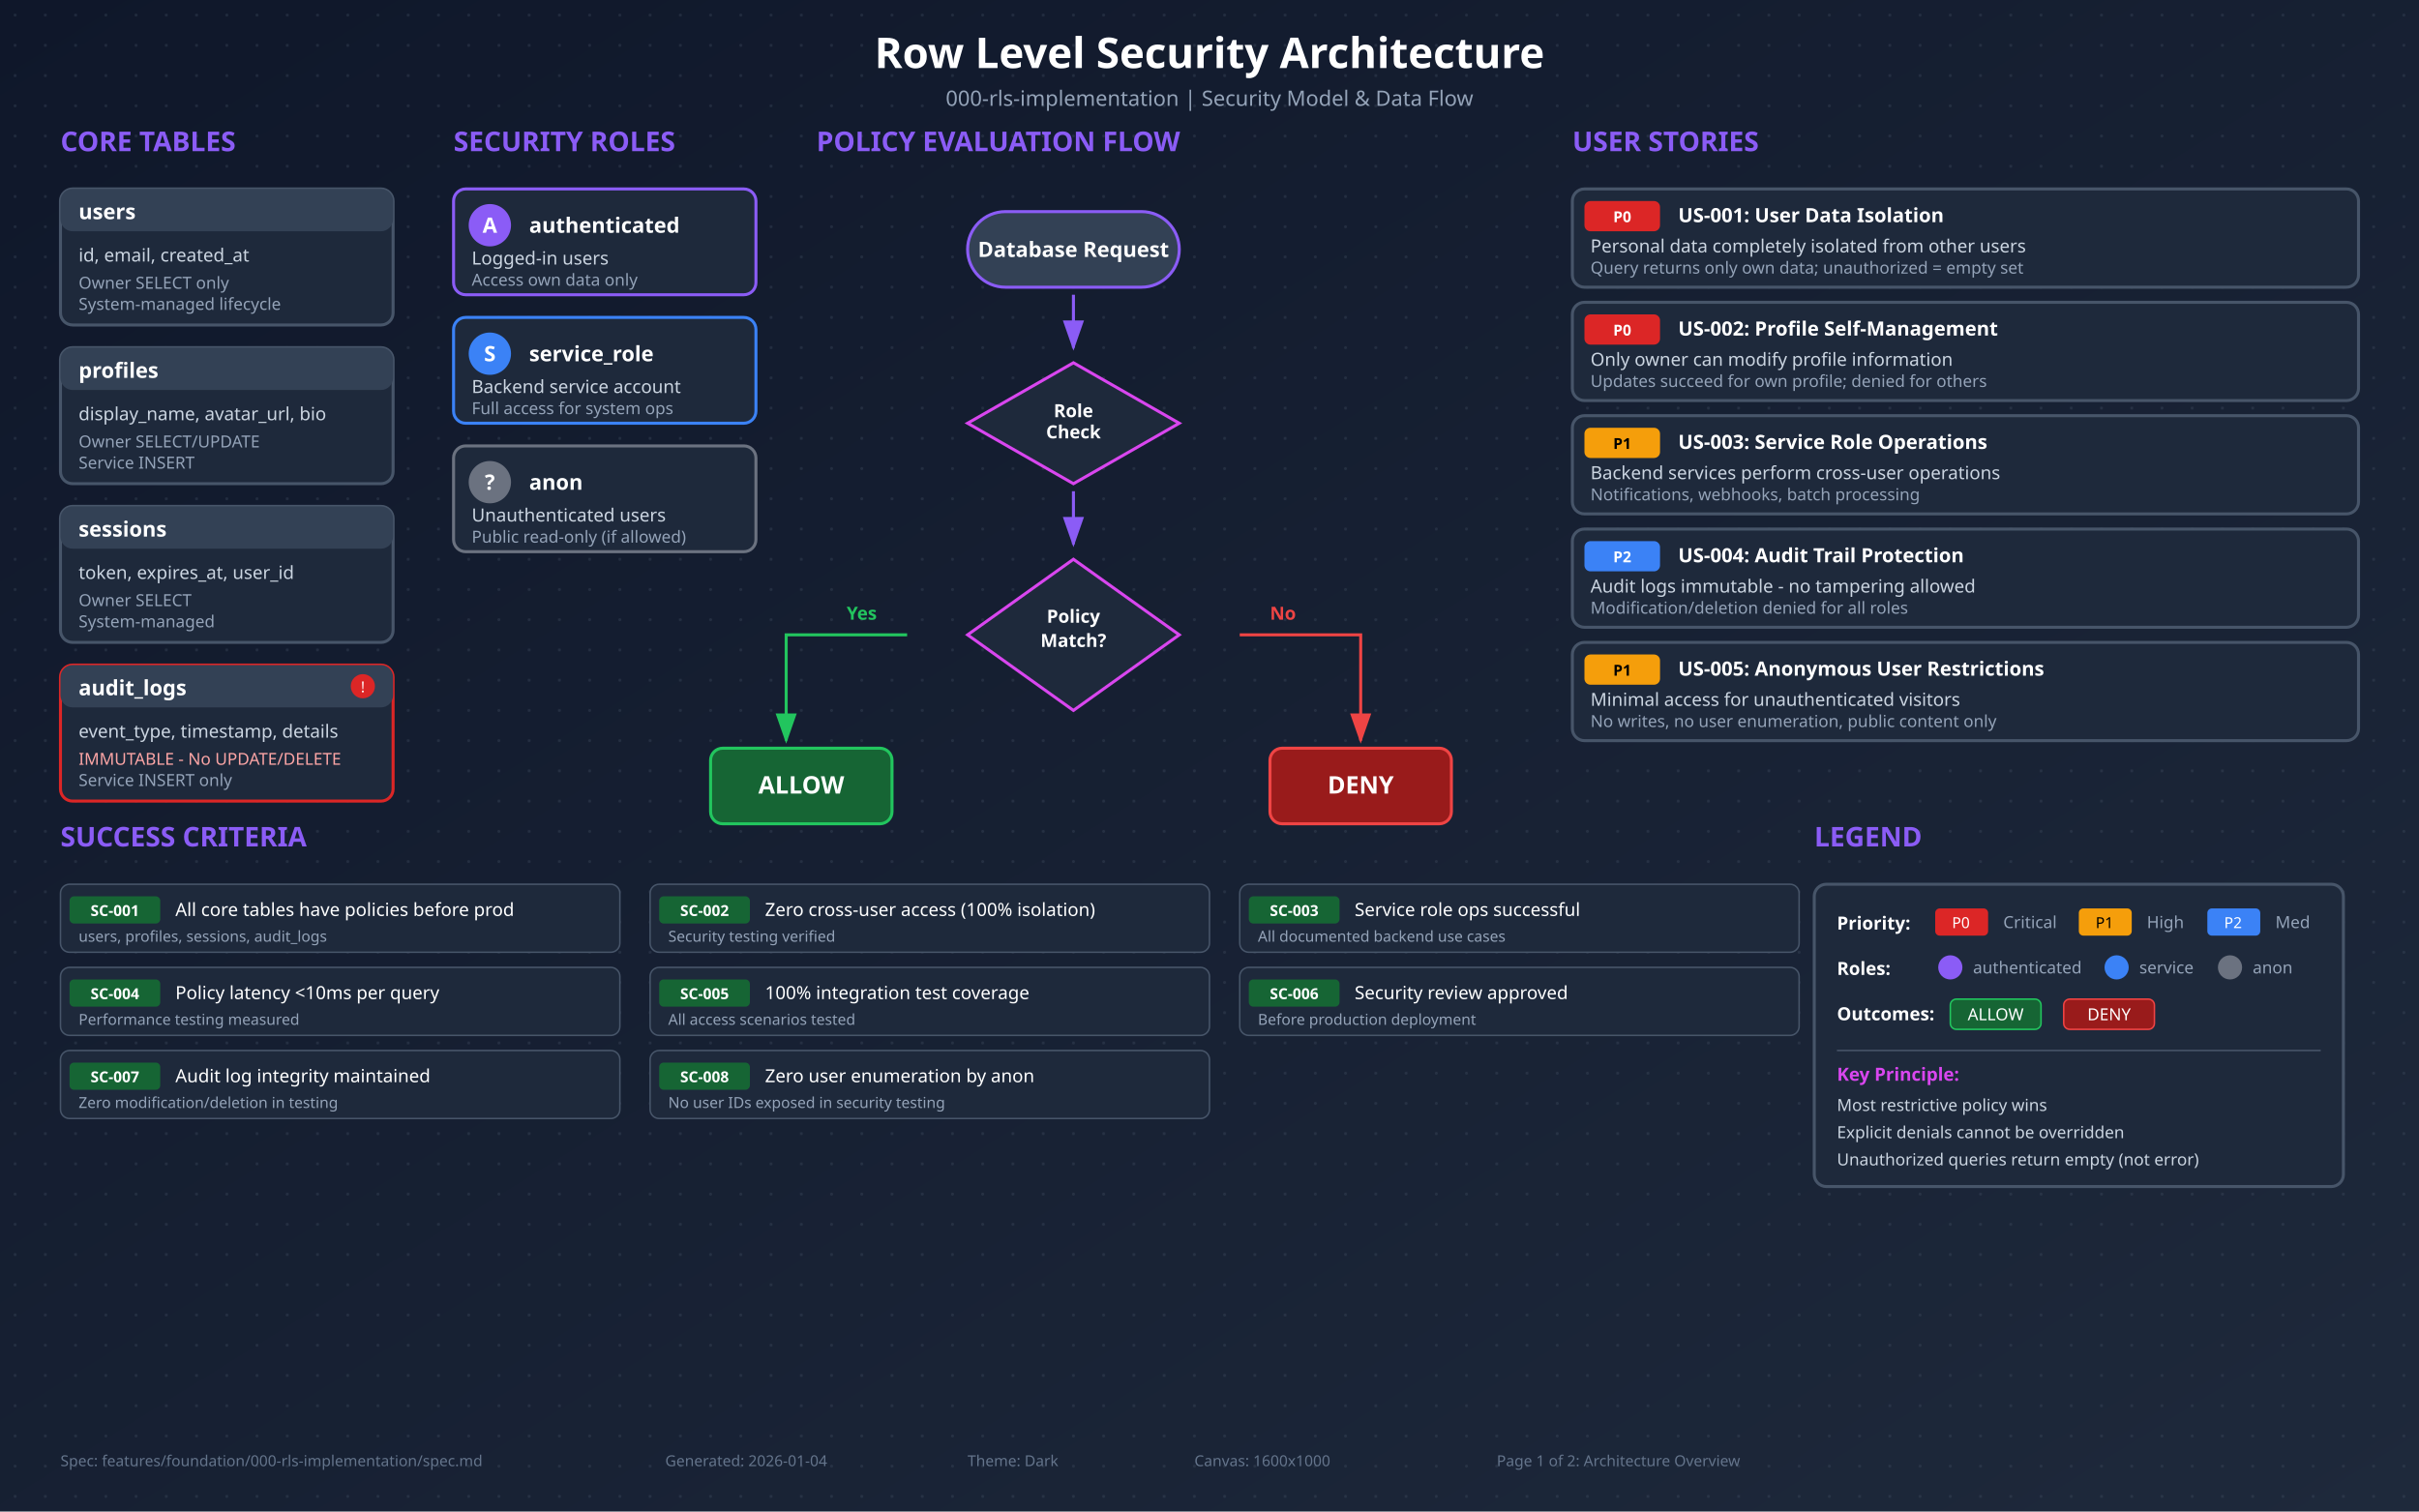
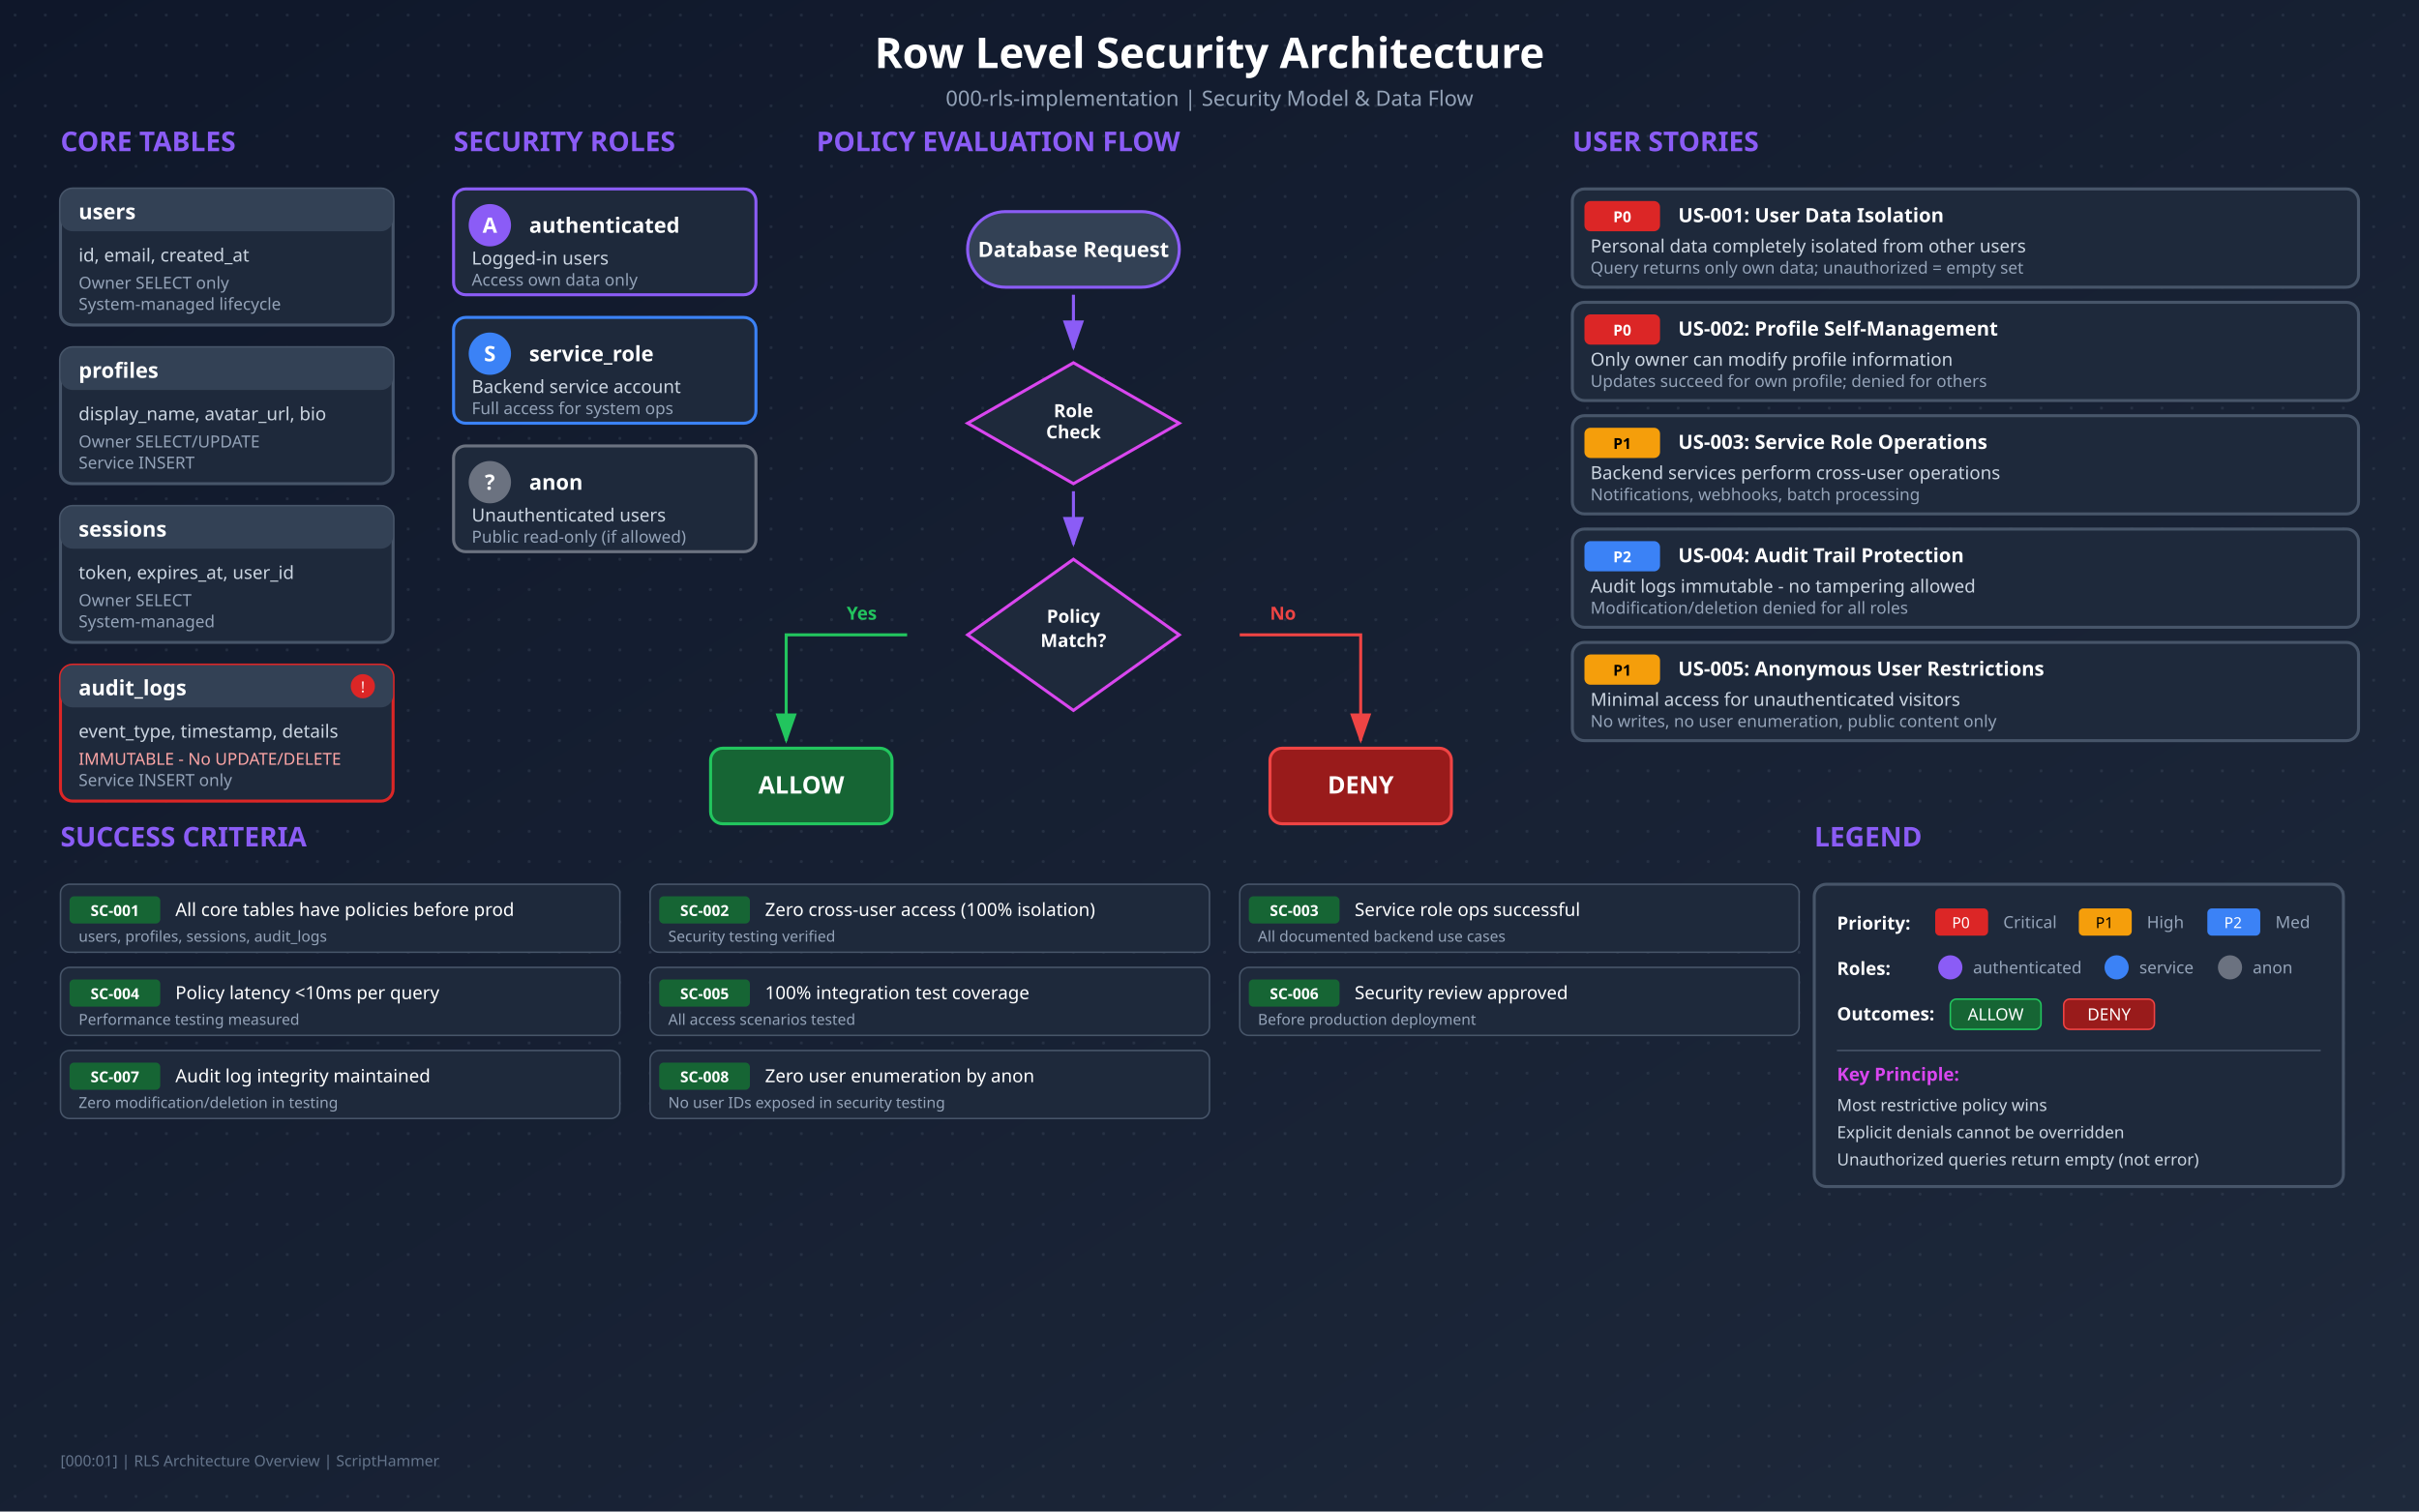
<svg xmlns="http://www.w3.org/2000/svg" viewBox="0 0 1600 1000" width="1600" height="1000">
  <defs>
    <linearGradient id="bgGradient" x1="0%" y1="0%" x2="100%" y2="100%">
      <stop offset="0%" style="stop-color:#0f172a" />
      <stop offset="100%" style="stop-color:#1e293b" />
    </linearGradient>
    <pattern id="dotGrid" width="20" height="20" patternUnits="userSpaceOnUse">
      <circle cx="10" cy="10" r="1" fill="#475569" opacity="0.3" />
    </pattern>
    <filter id="dropShadow" x="-20%" y="-20%" width="140%" height="140%">
      <feDropShadow dx="0" dy="4" stdDeviation="8" flood-color="#000" flood-opacity="0.3" />
    </filter>
  </defs>
  <rect width="1600" height="1000" fill="url(#bgGradient)" />
  <rect width="1600" height="1000" fill="url(#dotGrid)" />
  <text x="800" y="45" fill="#fff" font-family="system-ui, sans-serif" font-size="28" font-weight="bold" text-anchor="middle">Row Level Security Architecture</text>
  <text x="800" y="70" fill="#94a3b8" font-family="system-ui, sans-serif" font-size="14" text-anchor="middle">000-rls-implementation | Security Model &amp; Data Flow</text>
  <g transform="translate(40, 100)">
    <text x="0" y="0" fill="#8b5cf6" font-family="system-ui, sans-serif" font-size="18" font-weight="bold">CORE TABLES</text>
    <g transform="translate(0, 25)">
      <rect width="220" height="90" rx="8" fill="#1e293b" stroke="#475569" stroke-width="2" />
      <rect width="220" height="28" rx="8" fill="#334155" />
      <text x="12" y="20" fill="#fff" font-family="system-ui, sans-serif" font-size="14" font-weight="bold">users</text>
      <text x="12" y="48" fill="#cbd5e1" font-family="system-ui, sans-serif" font-size="12">id, email, created_at</text>
      <text x="12" y="66" fill="#94a3b8" font-family="system-ui, sans-serif" font-size="11">Owner SELECT only</text>
      <text x="12" y="80" fill="#94a3b8" font-family="system-ui, sans-serif" font-size="11">System-managed lifecycle</text>
    </g>
    <g transform="translate(0, 130)">
      <rect width="220" height="90" rx="8" fill="#1e293b" stroke="#475569" stroke-width="2" />
      <rect width="220" height="28" rx="8" fill="#334155" />
      <text x="12" y="20" fill="#fff" font-family="system-ui, sans-serif" font-size="14" font-weight="bold">profiles</text>
      <text x="12" y="48" fill="#cbd5e1" font-family="system-ui, sans-serif" font-size="12">display_name, avatar_url, bio</text>
      <text x="12" y="66" fill="#94a3b8" font-family="system-ui, sans-serif" font-size="11">Owner SELECT/UPDATE</text>
      <text x="12" y="80" fill="#94a3b8" font-family="system-ui, sans-serif" font-size="11">Service INSERT</text>
    </g>
    <g transform="translate(0, 235)">
      <rect width="220" height="90" rx="8" fill="#1e293b" stroke="#475569" stroke-width="2" />
      <rect width="220" height="28" rx="8" fill="#334155" />
      <text x="12" y="20" fill="#fff" font-family="system-ui, sans-serif" font-size="14" font-weight="bold">sessions</text>
      <text x="12" y="48" fill="#cbd5e1" font-family="system-ui, sans-serif" font-size="12">token, expires_at, user_id</text>
      <text x="12" y="66" fill="#94a3b8" font-family="system-ui, sans-serif" font-size="11">Owner SELECT</text>
      <text x="12" y="80" fill="#94a3b8" font-family="system-ui, sans-serif" font-size="11">System-managed</text>
    </g>
    <g transform="translate(0, 340)">
      <rect width="220" height="90" rx="8" fill="#1e293b" stroke="#dc2626" stroke-width="2" />
      <rect width="220" height="28" rx="8" fill="#334155" />
      <text x="12" y="20" fill="#fff" font-family="system-ui, sans-serif" font-size="14" font-weight="bold">audit_logs</text>
      <circle cx="200" cy="14" r="8" fill="#dc2626" />
      <text x="200" y="18" fill="#fff" font-family="system-ui, sans-serif" font-size="10" text-anchor="middle">!</text>
      <text x="12" y="48" fill="#cbd5e1" font-family="system-ui, sans-serif" font-size="12">event_type, timestamp, details</text>
      <text x="12" y="66" fill="#fca5a5" font-family="system-ui, sans-serif" font-size="11">IMMUTABLE - No UPDATE/DELETE</text>
      <text x="12" y="80" fill="#94a3b8" font-family="system-ui, sans-serif" font-size="11">Service INSERT only</text>
    </g>
  </g>
  <g transform="translate(300, 100)">
    <text x="0" y="0" fill="#8b5cf6" font-family="system-ui, sans-serif" font-size="18" font-weight="bold">SECURITY ROLES</text>
    <g transform="translate(0, 25)">
      <rect width="200" height="70" rx="8" fill="#1e293b" stroke="#8b5cf6" stroke-width="2" />
      <circle cx="24" cy="24" r="14" fill="#8b5cf6" />
      <text x="24" y="29" fill="#fff" font-family="system-ui, sans-serif" font-size="14" font-weight="bold" text-anchor="middle">A</text>
      <text x="50" y="29" fill="#fff" font-family="system-ui, sans-serif" font-size="14" font-weight="bold">authenticated</text>
      <text x="12" y="50" fill="#cbd5e1" font-family="system-ui, sans-serif" font-size="12">Logged-in users</text>
      <text x="12" y="64" fill="#94a3b8" font-family="system-ui, sans-serif" font-size="11">Access own data only</text>
    </g>
    <g transform="translate(0, 110)">
      <rect width="200" height="70" rx="8" fill="#1e293b" stroke="#3b82f6" stroke-width="2" />
      <circle cx="24" cy="24" r="14" fill="#3b82f6" />
      <text x="24" y="29" fill="#fff" font-family="system-ui, sans-serif" font-size="14" font-weight="bold" text-anchor="middle">S</text>
      <text x="50" y="29" fill="#fff" font-family="system-ui, sans-serif" font-size="14" font-weight="bold">service_role</text>
      <text x="12" y="50" fill="#cbd5e1" font-family="system-ui, sans-serif" font-size="12">Backend service account</text>
      <text x="12" y="64" fill="#94a3b8" font-family="system-ui, sans-serif" font-size="11">Full access for system ops</text>
    </g>
    <g transform="translate(0, 195)">
      <rect width="200" height="70" rx="8" fill="#1e293b" stroke="#6b7280" stroke-width="2" />
      <circle cx="24" cy="24" r="14" fill="#6b7280" />
      <text x="24" y="29" fill="#fff" font-family="system-ui, sans-serif" font-size="14" font-weight="bold" text-anchor="middle">?</text>
      <text x="50" y="29" fill="#fff" font-family="system-ui, sans-serif" font-size="14" font-weight="bold">anon</text>
      <text x="12" y="50" fill="#cbd5e1" font-family="system-ui, sans-serif" font-size="12">Unauthenticated users</text>
      <text x="12" y="64" fill="#94a3b8" font-family="system-ui, sans-serif" font-size="11">Public read-only (if allowed)</text>
    </g>
  </g>
  <g transform="translate(540, 100)">
    <text x="0" y="0" fill="#8b5cf6" font-family="system-ui, sans-serif" font-size="18" font-weight="bold">POLICY EVALUATION FLOW</text>
    <g transform="translate(100, 40)">
      <rect x="0" y="0" width="140" height="50" rx="25" fill="#334155" stroke="#8b5cf6" stroke-width="2" />
      <text x="70" y="30" fill="#fff" font-family="system-ui, sans-serif" font-size="14" font-weight="bold" text-anchor="middle">Database Request</text>
    </g>
    <path d="M 170 95 L 170 130" stroke="#8b5cf6" stroke-width="2" fill="none" marker-end="url(#arrowhead)" />
    <defs>
      <marker id="arrowhead" markerWidth="10" markerHeight="7" refX="9" refY="3.5" orient="auto">
        <polygon points="0 0, 10 3.5, 0 7" fill="#8b5cf6" />
      </marker>
    </defs>
    <g transform="translate(100, 140)">
      <polygon points="70,0 140,40 70,80 0,40" fill="#1e293b" stroke="#d946ef" stroke-width="2" />
      <text x="70" y="36" fill="#fff" font-family="system-ui, sans-serif" font-size="12" font-weight="bold" text-anchor="middle">Role</text>
      <text x="70" y="50" fill="#fff" font-family="system-ui, sans-serif" font-size="12" font-weight="bold" text-anchor="middle">Check</text>
    </g>
    <path d="M 170 225 L 170 260" stroke="#8b5cf6" stroke-width="2" fill="none" marker-end="url(#arrowhead)" />
    <g transform="translate(100, 270)">
      <polygon points="70,0 140,50 70,100 0,50" fill="#1e293b" stroke="#d946ef" stroke-width="2" />
      <text x="70" y="42" fill="#fff" font-family="system-ui, sans-serif" font-size="12" font-weight="bold" text-anchor="middle">Policy</text>
      <text x="70" y="58" fill="#fff" font-family="system-ui, sans-serif" font-size="12" font-weight="bold" text-anchor="middle">Match?</text>
    </g>
    <path d="M 60 320 L -20 320 L -20 390" stroke="#22c55e" stroke-width="2" fill="none" marker-end="url(#arrowGreen)" />
    <text x="20" y="310" fill="#22c55e" font-family="system-ui, sans-serif" font-size="12" font-weight="bold">Yes</text>
    <defs>
      <marker id="arrowGreen" markerWidth="10" markerHeight="7" refX="9" refY="3.5" orient="auto">
        <polygon points="0 0, 10 3.5, 0 7" fill="#22c55e" />
      </marker>
    </defs>
    <path d="M 280 320 L 360 320 L 360 390" stroke="#ef4444" stroke-width="2" fill="none" marker-end="url(#arrowRed)" />
    <text x="300" y="310" fill="#ef4444" font-family="system-ui, sans-serif" font-size="12" font-weight="bold">No</text>
    <defs>
      <marker id="arrowRed" markerWidth="10" markerHeight="7" refX="9" refY="3.5" orient="auto">
        <polygon points="0 0, 10 3.5, 0 7" fill="#ef4444" />
      </marker>
    </defs>
    <g transform="translate(-70, 395)">
      <rect width="120" height="50" rx="8" fill="#166534" stroke="#22c55e" stroke-width="2" />
      <text x="60" y="30" fill="#fff" font-family="system-ui, sans-serif" font-size="16" font-weight="bold" text-anchor="middle">ALLOW</text>
    </g>
    <g transform="translate(300, 395)">
      <rect width="120" height="50" rx="8" fill="#991b1b" stroke="#ef4444" stroke-width="2" />
      <text x="60" y="30" fill="#fff" font-family="system-ui, sans-serif" font-size="16" font-weight="bold" text-anchor="middle">DENY</text>
    </g>
  </g>
  <g transform="translate(1040, 100)">
    <text x="0" y="0" fill="#8b5cf6" font-family="system-ui, sans-serif" font-size="18" font-weight="bold">USER STORIES</text>
    <g transform="translate(0, 25)">
      <rect width="520" height="65" rx="8" fill="#1e293b" stroke="#475569" stroke-width="2" />
      <rect x="8" y="8" width="50" height="20" rx="4" fill="#dc2626" />
      <text x="33" y="22" fill="#fff" font-family="system-ui, sans-serif" font-size="10" font-weight="bold" text-anchor="middle">P0</text>
      <text x="70" y="22" fill="#fff" font-family="system-ui, sans-serif" font-size="13" font-weight="bold">US-001: User Data Isolation</text>
      <text x="12" y="42" fill="#cbd5e1" font-family="system-ui, sans-serif" font-size="12">Personal data completely isolated from other users</text>
      <text x="12" y="56" fill="#94a3b8" font-family="system-ui, sans-serif" font-size="11">Query returns only own data; unauthorized = empty set</text>
    </g>
    <g transform="translate(0, 100)">
      <rect width="520" height="65" rx="8" fill="#1e293b" stroke="#475569" stroke-width="2" />
      <rect x="8" y="8" width="50" height="20" rx="4" fill="#dc2626" />
      <text x="33" y="22" fill="#fff" font-family="system-ui, sans-serif" font-size="10" font-weight="bold" text-anchor="middle">P0</text>
      <text x="70" y="22" fill="#fff" font-family="system-ui, sans-serif" font-size="13" font-weight="bold">US-002: Profile Self-Management</text>
      <text x="12" y="42" fill="#cbd5e1" font-family="system-ui, sans-serif" font-size="12">Only owner can modify profile information</text>
      <text x="12" y="56" fill="#94a3b8" font-family="system-ui, sans-serif" font-size="11">Updates succeed for own profile; denied for others</text>
    </g>
    <g transform="translate(0, 175)">
      <rect width="520" height="65" rx="8" fill="#1e293b" stroke="#475569" stroke-width="2" />
      <rect x="8" y="8" width="50" height="20" rx="4" fill="#f59e0b" />
      <text x="33" y="22" fill="#000" font-family="system-ui, sans-serif" font-size="10" font-weight="bold" text-anchor="middle">P1</text>
      <text x="70" y="22" fill="#fff" font-family="system-ui, sans-serif" font-size="13" font-weight="bold">US-003: Service Role Operations</text>
      <text x="12" y="42" fill="#cbd5e1" font-family="system-ui, sans-serif" font-size="12">Backend services perform cross-user operations</text>
      <text x="12" y="56" fill="#94a3b8" font-family="system-ui, sans-serif" font-size="11">Notifications, webhooks, batch processing</text>
    </g>
    <g transform="translate(0, 250)">
      <rect width="520" height="65" rx="8" fill="#1e293b" stroke="#475569" stroke-width="2" />
      <rect x="8" y="8" width="50" height="20" rx="4" fill="#3b82f6" />
      <text x="33" y="22" fill="#fff" font-family="system-ui, sans-serif" font-size="10" font-weight="bold" text-anchor="middle">P2</text>
      <text x="70" y="22" fill="#fff" font-family="system-ui, sans-serif" font-size="13" font-weight="bold">US-004: Audit Trail Protection</text>
      <text x="12" y="42" fill="#cbd5e1" font-family="system-ui, sans-serif" font-size="12">Audit logs immutable - no tampering allowed</text>
      <text x="12" y="56" fill="#94a3b8" font-family="system-ui, sans-serif" font-size="11">Modification/deletion denied for all roles</text>
    </g>
    <g transform="translate(0, 325)">
      <rect width="520" height="65" rx="8" fill="#1e293b" stroke="#475569" stroke-width="2" />
      <rect x="8" y="8" width="50" height="20" rx="4" fill="#f59e0b" />
      <text x="33" y="22" fill="#000" font-family="system-ui, sans-serif" font-size="10" font-weight="bold" text-anchor="middle">P1</text>
      <text x="70" y="22" fill="#fff" font-family="system-ui, sans-serif" font-size="13" font-weight="bold">US-005: Anonymous User Restrictions</text>
      <text x="12" y="42" fill="#cbd5e1" font-family="system-ui, sans-serif" font-size="12">Minimal access for unauthenticated visitors</text>
      <text x="12" y="56" fill="#94a3b8" font-family="system-ui, sans-serif" font-size="11">No writes, no user enumeration, public content only</text>
    </g>
  </g>
  <g transform="translate(40, 560)">
    <text x="0" y="0" fill="#8b5cf6" font-family="system-ui, sans-serif" font-size="18" font-weight="bold">SUCCESS CRITERIA</text>
    <g transform="translate(0, 25)">
      <g transform="translate(0, 0)">
        <rect width="370" height="45" rx="6" fill="#1e293b" stroke="#475569" stroke-width="1" />
        <rect x="6" y="8" width="60" height="18" rx="3" fill="#166534" />
        <text x="36" y="21" fill="#fff" font-family="system-ui, sans-serif" font-size="10" font-weight="bold" text-anchor="middle">SC-001</text>
        <text x="76" y="21" fill="#fff" font-family="system-ui, sans-serif" font-size="12">All core tables have policies before prod</text>
        <text x="12" y="38" fill="#94a3b8" font-family="system-ui, sans-serif" font-size="10">users, profiles, sessions, audit_logs</text>
      </g>
      <g transform="translate(390, 0)">
        <rect width="370" height="45" rx="6" fill="#1e293b" stroke="#475569" stroke-width="1" />
        <rect x="6" y="8" width="60" height="18" rx="3" fill="#166534" />
        <text x="36" y="21" fill="#fff" font-family="system-ui, sans-serif" font-size="10" font-weight="bold" text-anchor="middle">SC-002</text>
        <text x="76" y="21" fill="#fff" font-family="system-ui, sans-serif" font-size="12">Zero cross-user access (100% isolation)</text>
        <text x="12" y="38" fill="#94a3b8" font-family="system-ui, sans-serif" font-size="10">Security testing verified</text>
      </g>
      <g transform="translate(780, 0)">
        <rect width="370" height="45" rx="6" fill="#1e293b" stroke="#475569" stroke-width="1" />
        <rect x="6" y="8" width="60" height="18" rx="3" fill="#166534" />
        <text x="36" y="21" fill="#fff" font-family="system-ui, sans-serif" font-size="10" font-weight="bold" text-anchor="middle">SC-003</text>
        <text x="76" y="21" fill="#fff" font-family="system-ui, sans-serif" font-size="12">Service role ops successful</text>
        <text x="12" y="38" fill="#94a3b8" font-family="system-ui, sans-serif" font-size="10">All documented backend use cases</text>
      </g>
      <g transform="translate(0, 55)">
        <rect width="370" height="45" rx="6" fill="#1e293b" stroke="#475569" stroke-width="1" />
        <rect x="6" y="8" width="60" height="18" rx="3" fill="#166534" />
        <text x="36" y="21" fill="#fff" font-family="system-ui, sans-serif" font-size="10" font-weight="bold" text-anchor="middle">SC-004</text>
        <text x="76" y="21" fill="#fff" font-family="system-ui, sans-serif" font-size="12">Policy latency &lt;10ms per query</text>
        <text x="12" y="38" fill="#94a3b8" font-family="system-ui, sans-serif" font-size="10">Performance testing measured</text>
      </g>
      <g transform="translate(390, 55)">
        <rect width="370" height="45" rx="6" fill="#1e293b" stroke="#475569" stroke-width="1" />
        <rect x="6" y="8" width="60" height="18" rx="3" fill="#166534" />
        <text x="36" y="21" fill="#fff" font-family="system-ui, sans-serif" font-size="10" font-weight="bold" text-anchor="middle">SC-005</text>
        <text x="76" y="21" fill="#fff" font-family="system-ui, sans-serif" font-size="12">100% integration test coverage</text>
        <text x="12" y="38" fill="#94a3b8" font-family="system-ui, sans-serif" font-size="10">All access scenarios tested</text>
      </g>
      <g transform="translate(780, 55)">
        <rect width="370" height="45" rx="6" fill="#1e293b" stroke="#475569" stroke-width="1" />
        <rect x="6" y="8" width="60" height="18" rx="3" fill="#166534" />
        <text x="36" y="21" fill="#fff" font-family="system-ui, sans-serif" font-size="10" font-weight="bold" text-anchor="middle">SC-006</text>
        <text x="76" y="21" fill="#fff" font-family="system-ui, sans-serif" font-size="12">Security review approved</text>
        <text x="12" y="38" fill="#94a3b8" font-family="system-ui, sans-serif" font-size="10">Before production deployment</text>
      </g>
      <g transform="translate(0, 110)">
        <rect width="370" height="45" rx="6" fill="#1e293b" stroke="#475569" stroke-width="1" />
        <rect x="6" y="8" width="60" height="18" rx="3" fill="#166534" />
        <text x="36" y="21" fill="#fff" font-family="system-ui, sans-serif" font-size="10" font-weight="bold" text-anchor="middle">SC-007</text>
        <text x="76" y="21" fill="#fff" font-family="system-ui, sans-serif" font-size="12">Audit log integrity maintained</text>
        <text x="12" y="38" fill="#94a3b8" font-family="system-ui, sans-serif" font-size="10">Zero modification/deletion in testing</text>
      </g>
      <g transform="translate(390, 110)">
        <rect width="370" height="45" rx="6" fill="#1e293b" stroke="#475569" stroke-width="1" />
        <rect x="6" y="8" width="60" height="18" rx="3" fill="#166534" />
        <text x="36" y="21" fill="#fff" font-family="system-ui, sans-serif" font-size="10" font-weight="bold" text-anchor="middle">SC-008</text>
        <text x="76" y="21" fill="#fff" font-family="system-ui, sans-serif" font-size="12">Zero user enumeration by anon</text>
        <text x="12" y="38" fill="#94a3b8" font-family="system-ui, sans-serif" font-size="10">No user IDs exposed in security testing</text>
      </g>
    </g>
  </g>
  <g transform="translate(1200, 560)">
    <text x="0" y="0" fill="#8b5cf6" font-family="system-ui, sans-serif" font-size="18" font-weight="bold">LEGEND</text>
    <g transform="translate(0, 25)">
      <rect width="350" height="200" rx="8" fill="#1e293b" stroke="#475569" stroke-width="2" />
      <text x="15" y="30" fill="#fff" font-family="system-ui, sans-serif" font-size="12" font-weight="bold">Priority:</text>
      <rect x="80" y="16" width="35" height="18" rx="3" fill="#dc2626" />
      <text x="97" y="29" fill="#fff" font-family="system-ui, sans-serif" font-size="10" text-anchor="middle">P0</text>
      <text x="125" y="29" fill="#94a3b8" font-family="system-ui, sans-serif" font-size="11">Critical</text>
      <rect x="175" y="16" width="35" height="18" rx="3" fill="#f59e0b" />
      <text x="192" y="29" fill="#000" font-family="system-ui, sans-serif" font-size="10" text-anchor="middle">P1</text>
      <text x="220" y="29" fill="#94a3b8" font-family="system-ui, sans-serif" font-size="11">High</text>
      <rect x="260" y="16" width="35" height="18" rx="3" fill="#3b82f6" />
      <text x="277" y="29" fill="#fff" font-family="system-ui, sans-serif" font-size="10" text-anchor="middle">P2</text>
      <text x="305" y="29" fill="#94a3b8" font-family="system-ui, sans-serif" font-size="11">Med</text>
      <text x="15" y="60" fill="#fff" font-family="system-ui, sans-serif" font-size="12" font-weight="bold">Roles:</text>
      <circle cx="90" cy="55" r="8" fill="#8b5cf6" />
      <text x="105" y="59" fill="#94a3b8" font-family="system-ui, sans-serif" font-size="11">authenticated</text>
      <circle cx="200" cy="55" r="8" fill="#3b82f6" />
      <text x="215" y="59" fill="#94a3b8" font-family="system-ui, sans-serif" font-size="11">service</text>
      <circle cx="275" cy="55" r="8" fill="#6b7280" />
      <text x="290" y="59" fill="#94a3b8" font-family="system-ui, sans-serif" font-size="11">anon</text>
      <text x="15" y="90" fill="#fff" font-family="system-ui, sans-serif" font-size="12" font-weight="bold">Outcomes:</text>
      <rect x="90" y="76" width="60" height="20" rx="4" fill="#166534" stroke="#22c55e" />
      <text x="120" y="90" fill="#fff" font-family="system-ui, sans-serif" font-size="11" text-anchor="middle">ALLOW</text>
      <rect x="165" y="76" width="60" height="20" rx="4" fill="#991b1b" stroke="#ef4444" />
      <text x="195" y="90" fill="#fff" font-family="system-ui, sans-serif" font-size="11" text-anchor="middle">DENY</text>
      <line x1="15" y1="110" x2="335" y2="110" stroke="#475569" stroke-width="1" />
      <text x="15" y="130" fill="#d946ef" font-family="system-ui, sans-serif" font-size="12" font-weight="bold">Key Principle:</text>
      <text x="15" y="150" fill="#cbd5e1" font-family="system-ui, sans-serif" font-size="11">Most restrictive policy wins</text>
      <text x="15" y="168" fill="#cbd5e1" font-family="system-ui, sans-serif" font-size="11">Explicit denials cannot be overridden</text>
      <text x="15" y="186" fill="#cbd5e1" font-family="system-ui, sans-serif" font-size="11">Unauthorized queries return empty (not error)</text>
    </g>
  </g>
  <g transform="translate(40, 970)">
-     <text fill="#64748b" font-family="system-ui, sans-serif" font-size="10">
-       <tspan>Spec: features/foundation/000-rls-implementation/spec.md</tspan>
-       <tspan x="400">Generated: 2026-01-04</tspan>
-       <tspan x="600">Theme: Dark</tspan>
-       <tspan x="750">Canvas: 1600x1000</tspan>
-       <tspan x="950">Page 1 of 2: Architecture Overview</tspan>
-     </text>
+     <text fill="#64748b" font-family="system-ui, sans-serif" font-size="10">[000:01] | RLS Architecture Overview | ScriptHammer</text>
  </g>
</svg>
